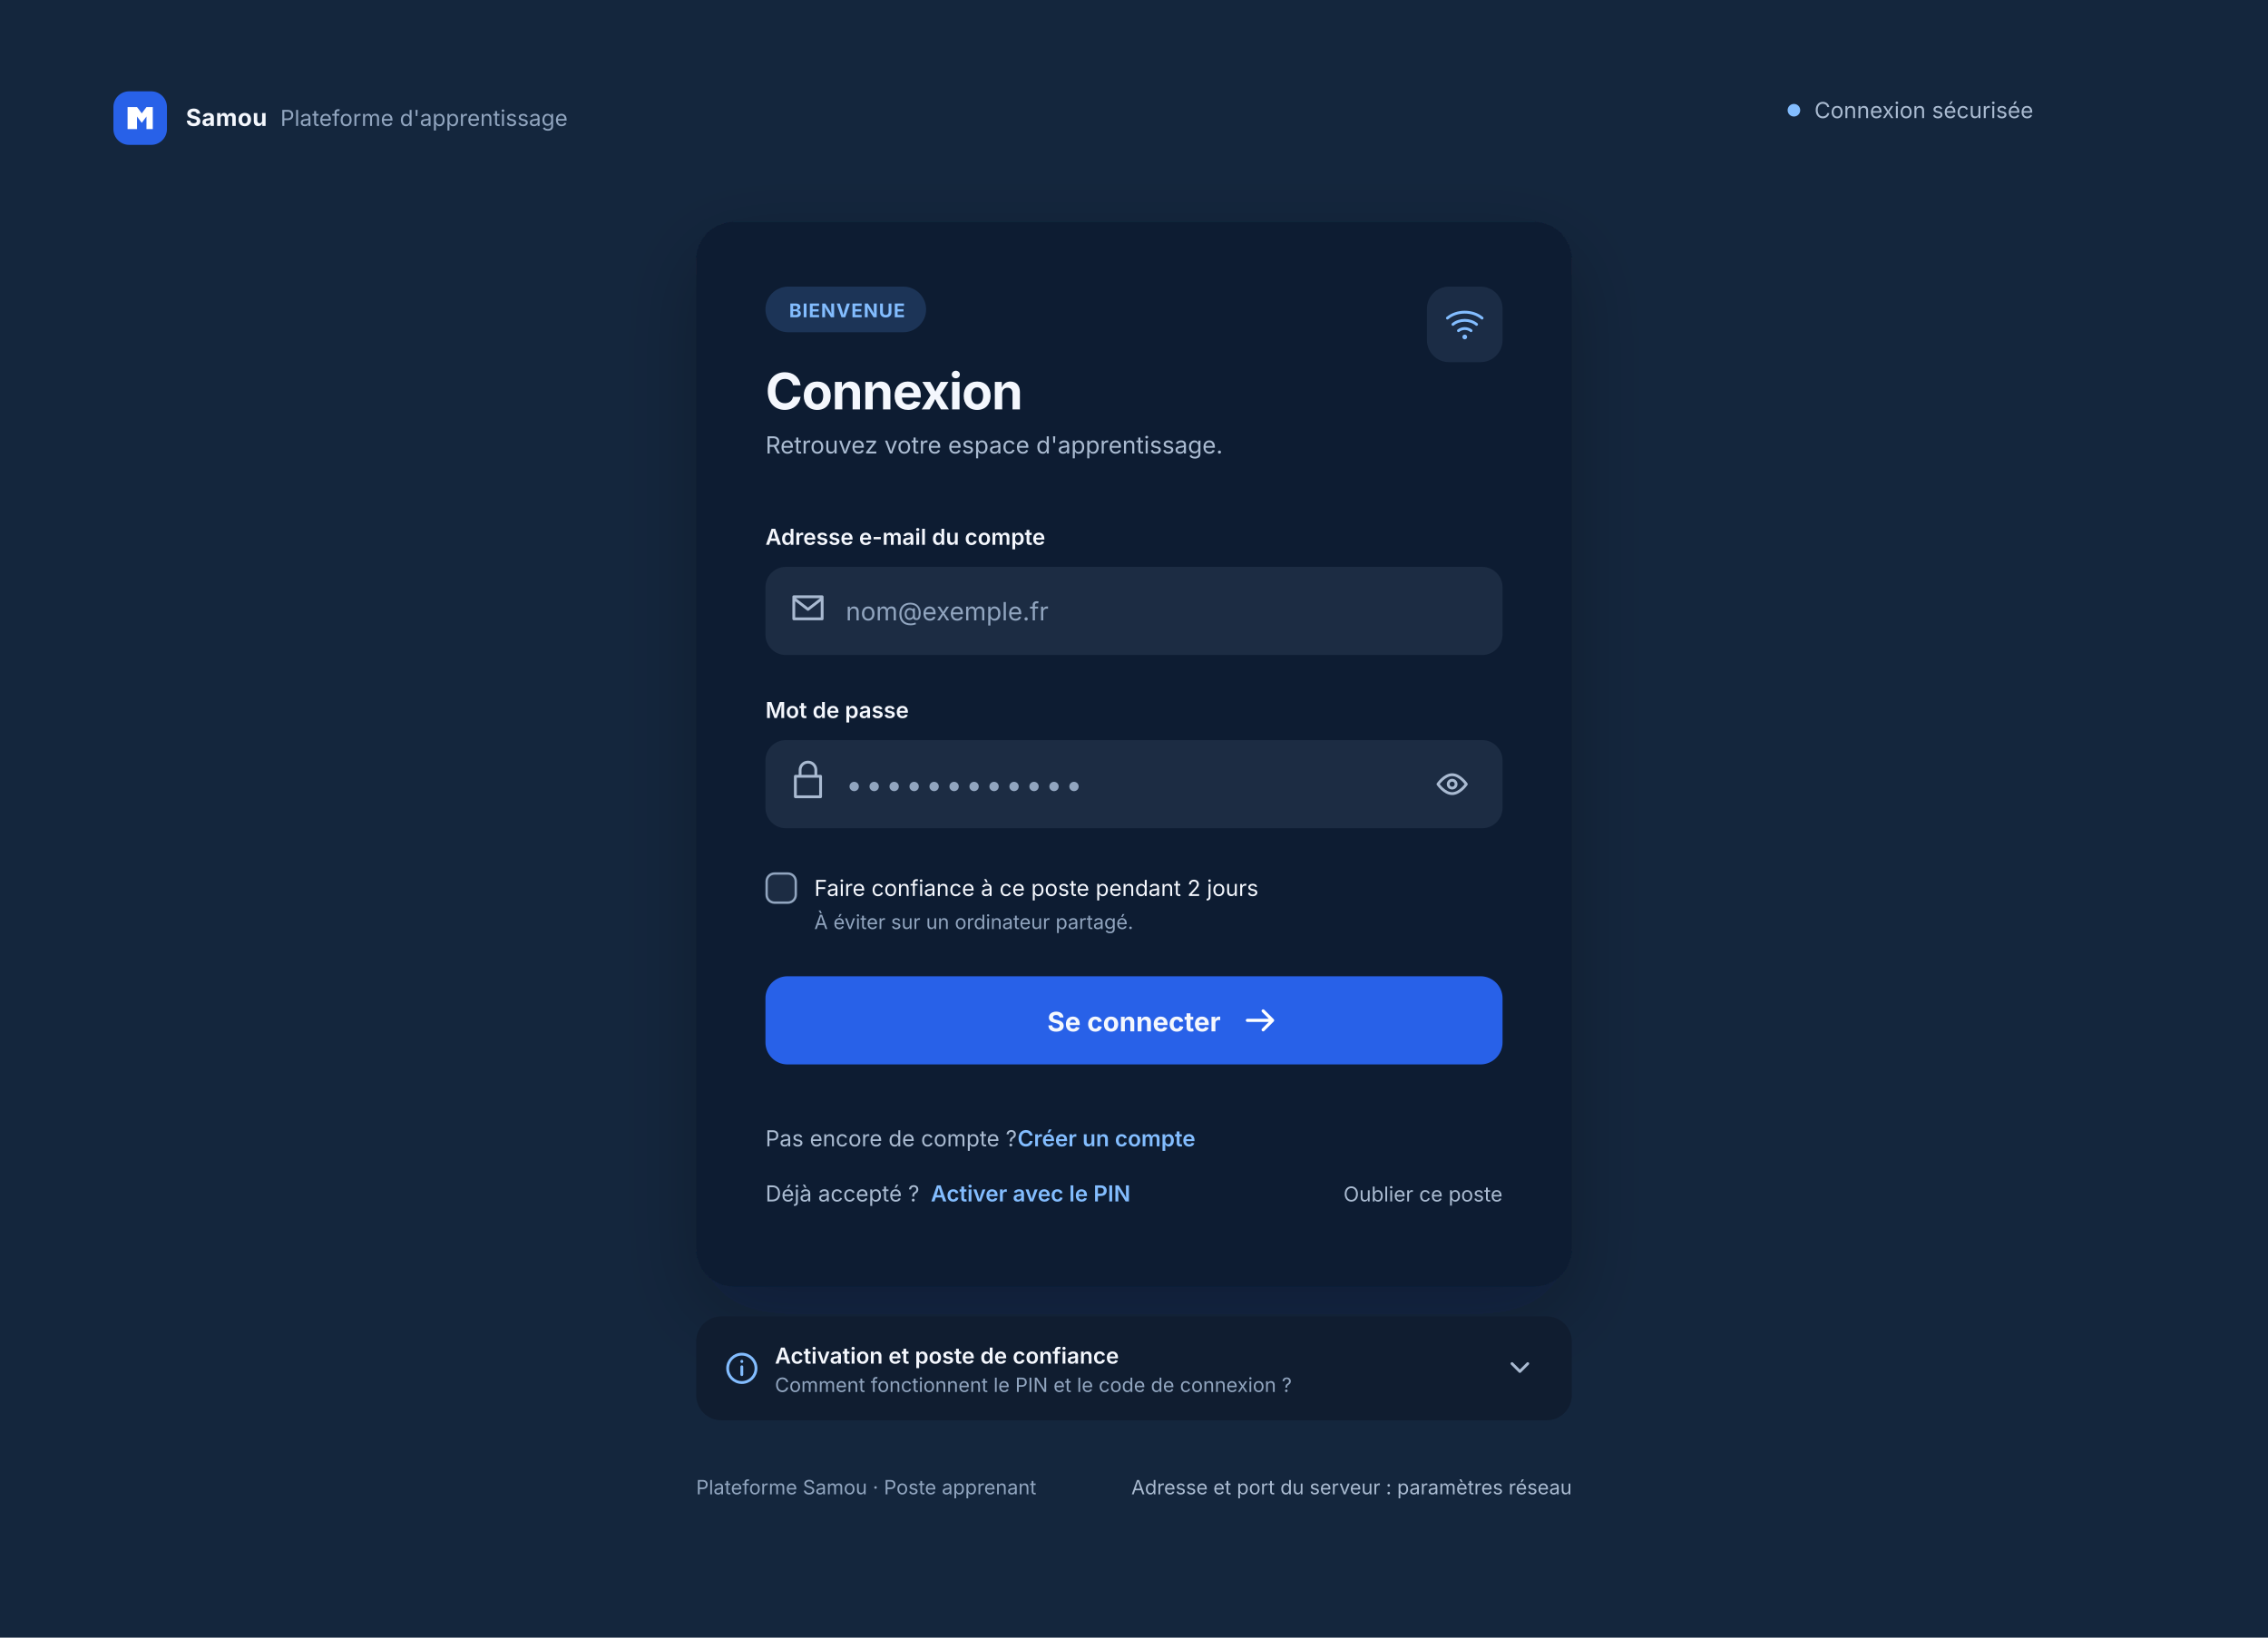
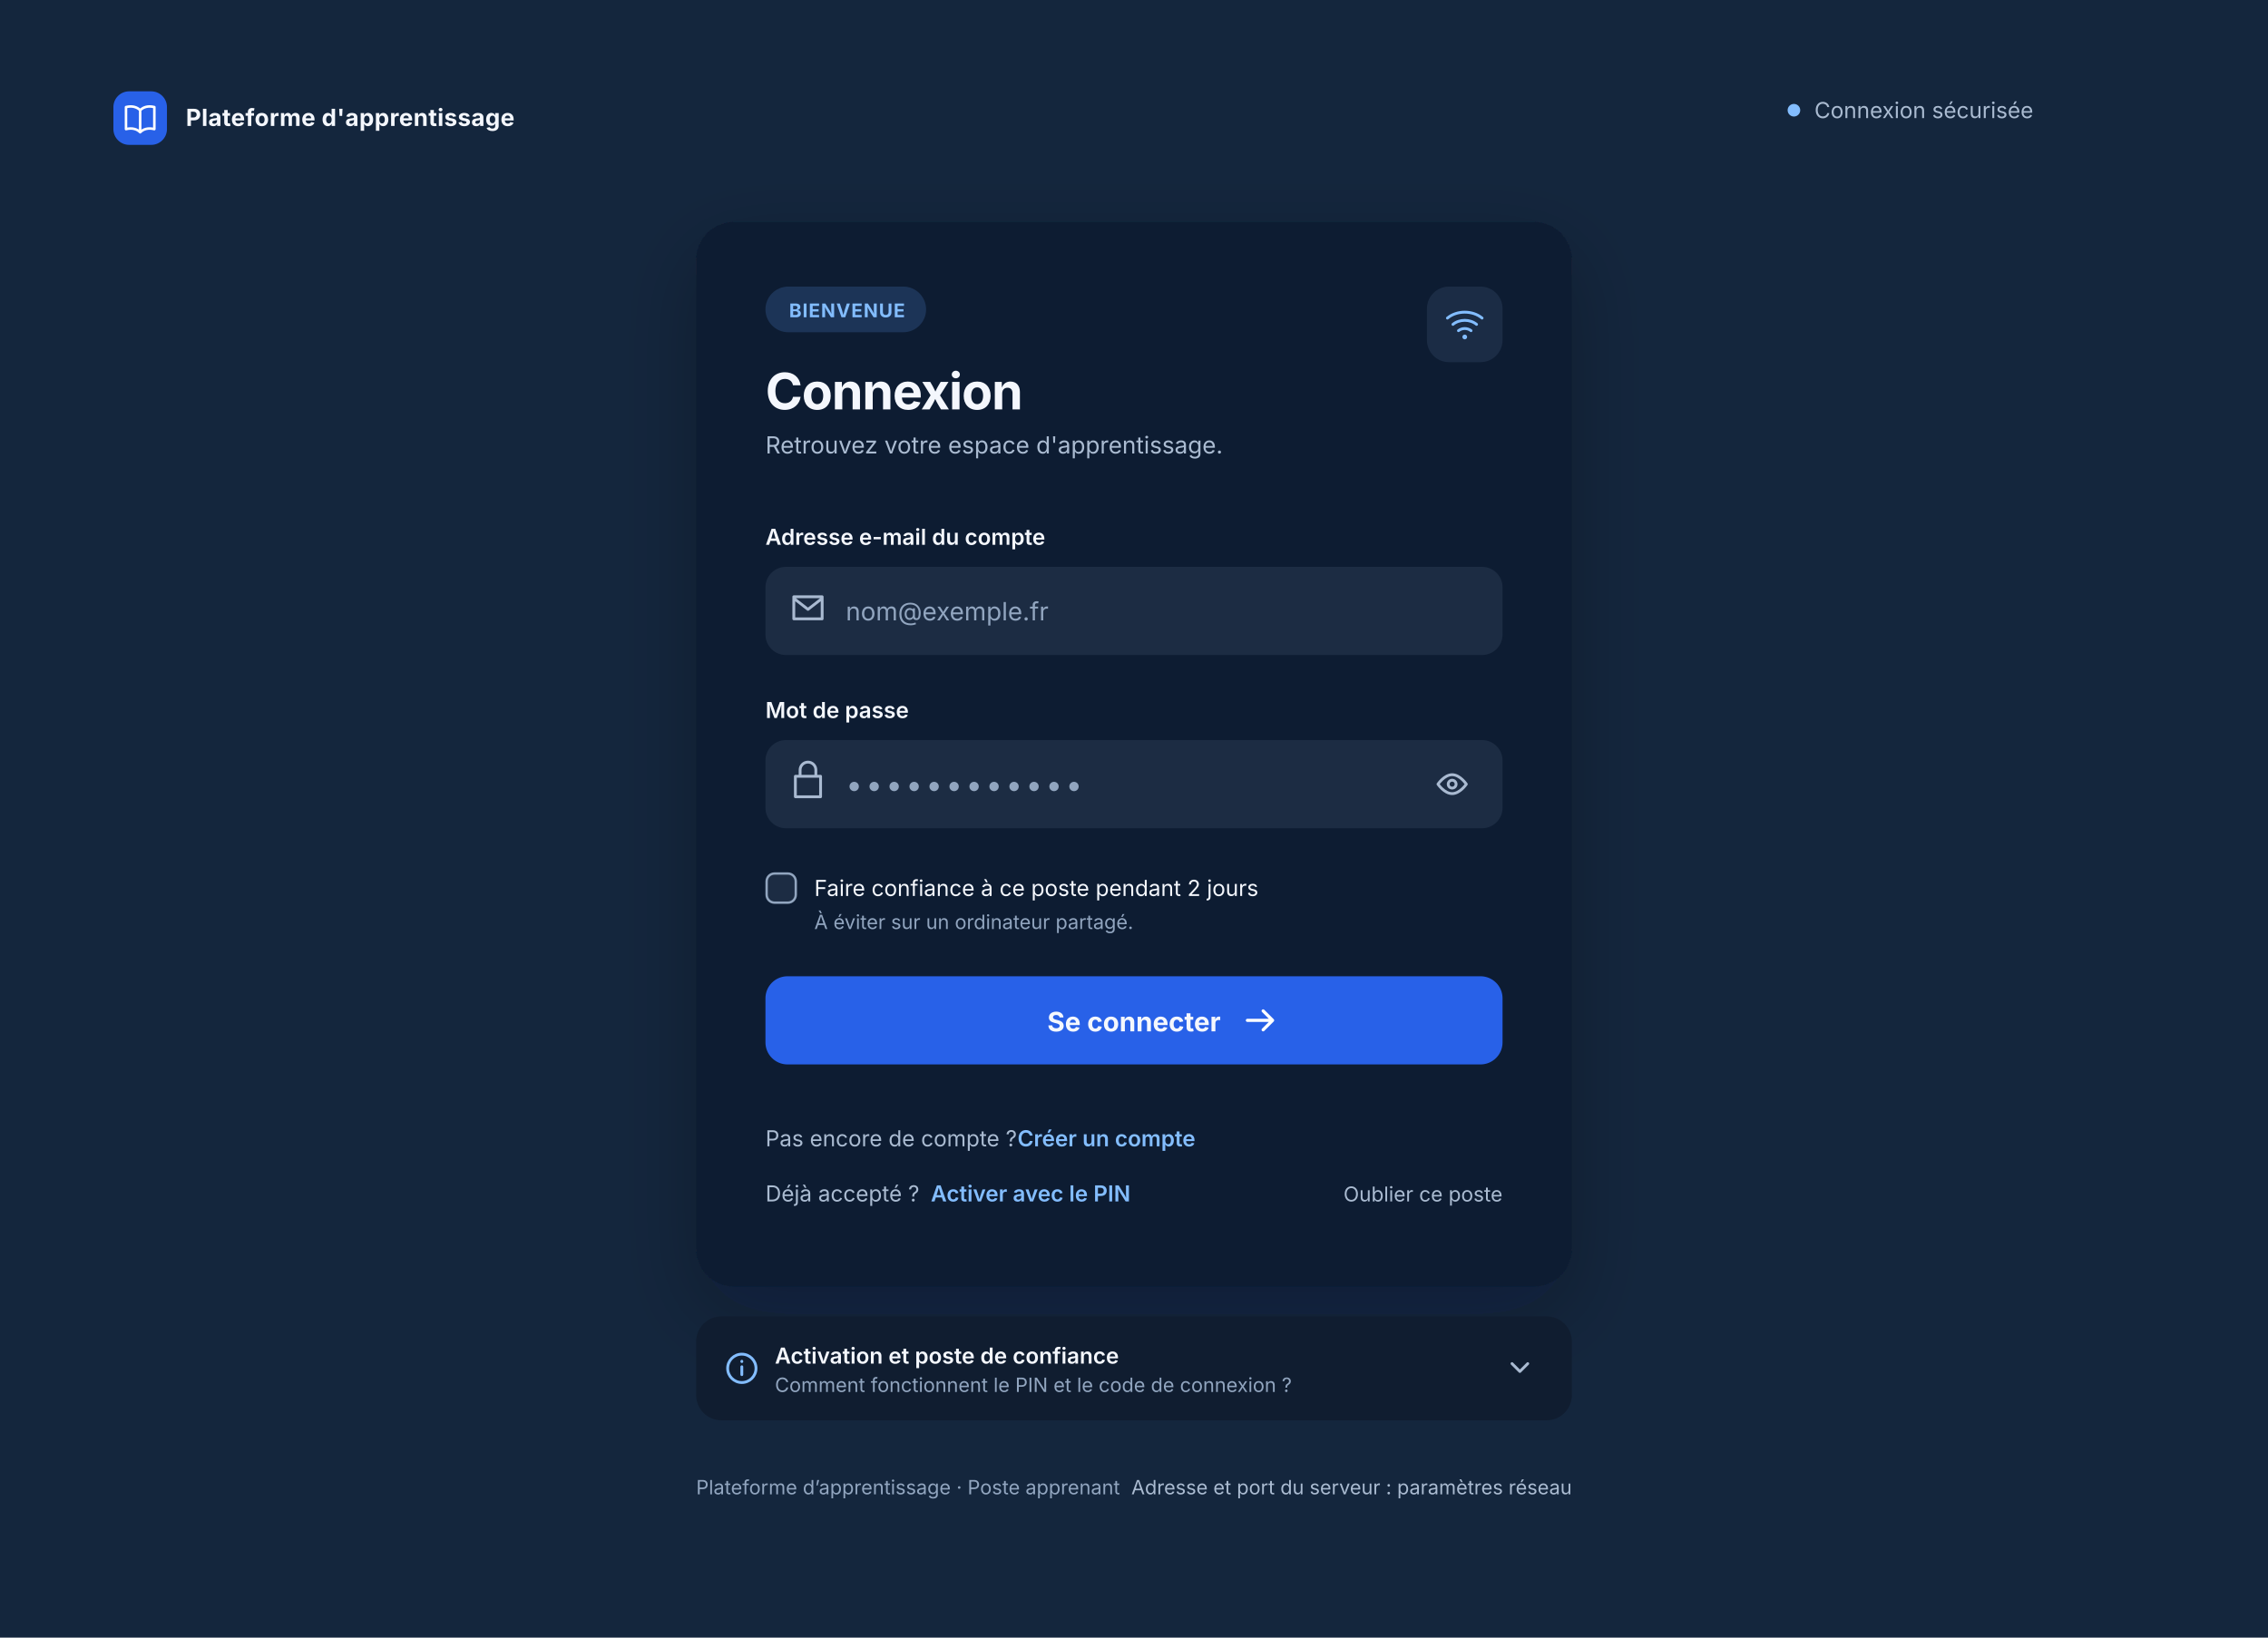
<svg xmlns="http://www.w3.org/2000/svg" width="1440" height="1040" viewBox="0 0 1440 1040" role="img" aria-labelledby="titre description">
  <defs>
    <filter id="ombre" x="-20%" y="-20%" width="140%" height="150%">
      <feDropShadow dx="0" dy="18" stdDeviation="26" flood-color="#071120" flood-opacity="0.24" />
    </filter>
    <style>
      .texte { font-family: Inter, 'Segoe UI', Arial, sans-serif; fill: #f4f7fd; }
      .secondaire { font-family: Inter, 'Segoe UI', Arial, sans-serif; fill: #aabbd1; }
      .discret { font-family: Inter, 'Segoe UI', Arial, sans-serif; fill: #91a5bf; }
      .bleu { font-family: Inter, 'Segoe UI', Arial, sans-serif; fill: #83bdff; }
      .icone { fill: none; stroke: #a9bad1; stroke-width: 1.8; stroke-linecap: round; stroke-linejoin: round; }
      .icone-bleue { fill: none; stroke: #83bdff; stroke-width: 1.8; stroke-linecap: round; stroke-linejoin: round; }
    </style>
  </defs>
  <rect width="1440" height="1040" fill="#14263d" />
  <g transform="translate(72 58)">
    <rect width="34" height="34" rx="10" fill="#2861e8" />
-     <path d="M9 10h6l3 4 3-4h4v14h-4v-8l-3 4-3-4v8H9z" fill="#fff" />
-     <text x="46" y="22" class="texte" font-size="15" font-weight="700" letter-spacing="0.2">Samou</text>
-     <text x="106" y="22" class="discret" font-size="14">Plateforme d'apprentissage</text>
+     <path d="M8 10c4-1 7 0 9 2 2-2 5-3 9-2v14c-4-1-7 0-9 2-2-2-5-3-9-2z M17 12v14" fill="none" stroke="#fff" stroke-width="1.6" stroke-linejoin="round" />
+     <text x="46" y="22" class="texte" font-size="15" font-weight="700" letter-spacing="0.2">Plateforme d'apprentissage</text>
  </g>
  <g transform="translate(1132 63)">
    <circle cx="7" cy="7" r="4" fill="#83bdff" />
    <text x="20" y="12" class="secondaire" font-size="14">Connexion sécurisée</text>
  </g>
  <rect x="442" y="141" width="556" height="676" rx="24" fill="#101d30" filter="url(#ombre)" />
  <g transform="translate(486 182)">
    <rect width="102" height="29" rx="14.5" fill="#1c3457" />
    <text x="15" y="19.5" class="bleu" font-size="12" font-weight="700" letter-spacing="0.55">BIENVENUE</text>
    <text x="0" y="78" class="texte" font-size="32" font-weight="700" letter-spacing="-0.6">Connexion</text>
    <text x="0" y="106" class="secondaire" font-size="15">Retrouvez votre espace d'apprentissage.</text>
    <g transform="translate(420 0)">
      <rect x="0" y="0" width="48" height="48" rx="14" fill="#1b2c45" />
      <path d="M13 20c6-5 16-5 22 0M16.5 24c4.1-3.4 10.9-3.4 15 0M20 28c2.3-1.8 5.7-1.8 8 0" class="icone-bleue" />
      <circle cx="24" cy="32" r="1.5" fill="#83bdff" />
    </g>
    <text x="0" y="164" class="texte" font-size="14" font-weight="600">Adresse e-mail du compte</text>
    <rect x="0" y="178" width="468" height="56" rx="13" fill="#1c2c43" />
    <path d="M18 197h18v14H18z M18 198l9 7 9-7" class="icone" />
    <text x="51" y="212" class="discret" font-size="16">nom@exemple.fr</text>
    <text x="0" y="274" class="texte" font-size="14" font-weight="600">Mot de passe</text>
    <rect x="0" y="288" width="468" height="56" rx="13" fill="#1c2c43" />
    <path d="M19 311h16v13H19z M22 311v-4a5 5 0 0 1 10 0v4" class="icone" />
    <text x="51" y="323" class="discret" font-size="19" letter-spacing="2">••••••••••••</text>
    <path d="M427 316s4-6 9-6 9 6 9 6-4 6-9 6-9-6-9-6z" class="icone" />
    <circle cx="436" cy="316" r="2.5" class="icone" />
    <rect x="0.75" y="372.75" width="18.5" height="18.5" rx="5" fill="#1c2c43" stroke="#91a5bf" stroke-width="1.5" />
    <text x="31" y="387" class="texte" font-size="14">Faire confiance à ce poste pendant 2 jours</text>
    <text x="31" y="408" class="discret" font-size="12.5">À éviter sur un ordinateur partagé.</text>
    <rect x="0" y="438" width="468" height="56" rx="14" fill="#2861e8" />
    <text x="234" y="473" text-anchor="middle" class="texte" font-size="17" font-weight="700">Se connecter</text>
    <path d="M306 466h16m-6-6 6 6-6 6" fill="none" stroke="#fff" stroke-width="2" stroke-linecap="round" stroke-linejoin="round" />
    <text x="0" y="546" class="secondaire" font-size="14">Pas encore de compte ?</text>
    <text x="160" y="546" class="bleu" font-size="14" font-weight="600">Créer un compte</text>
    <text x="0" y="581" class="secondaire" font-size="14">Déjà accepté ?</text>
    <text x="105" y="581" class="bleu" font-size="14" font-weight="600">Activer avec le PIN</text>
    <text x="468" y="581" text-anchor="end" class="secondaire" font-size="13">Oublier ce poste</text>
  </g>
  <g transform="translate(442 836)">
    <rect width="556" height="66" rx="16" fill="#101d30" />
    <circle cx="29" cy="33" r="9" class="icone-bleue" />
    <path d="M29 32v5 M29 28.5v.2" class="icone-bleue" />
    <text x="50" y="30" class="texte" font-size="14" font-weight="600">Activation et poste de confiance</text>
    <text x="50" y="48" class="discret" font-size="12.5">Comment fonctionnent le PIN et le code de connexion ?</text>
    <path d="M518 30l5 5 5-5" class="icone" />
  </g>
  <g transform="translate(442 934)">
-     <text x="0" y="15" class="discret" font-size="12.5">Plateforme Samou  ·  Poste apprenant</text>
+     <text x="0" y="15" class="discret" font-size="12.5">Plateforme d’apprentissage  ·  Poste apprenant</text>
    <text x="556" y="15" text-anchor="end" class="secondaire" font-size="12.5">Adresse et port du serveur : paramètres réseau</text>
  </g>
</svg>
